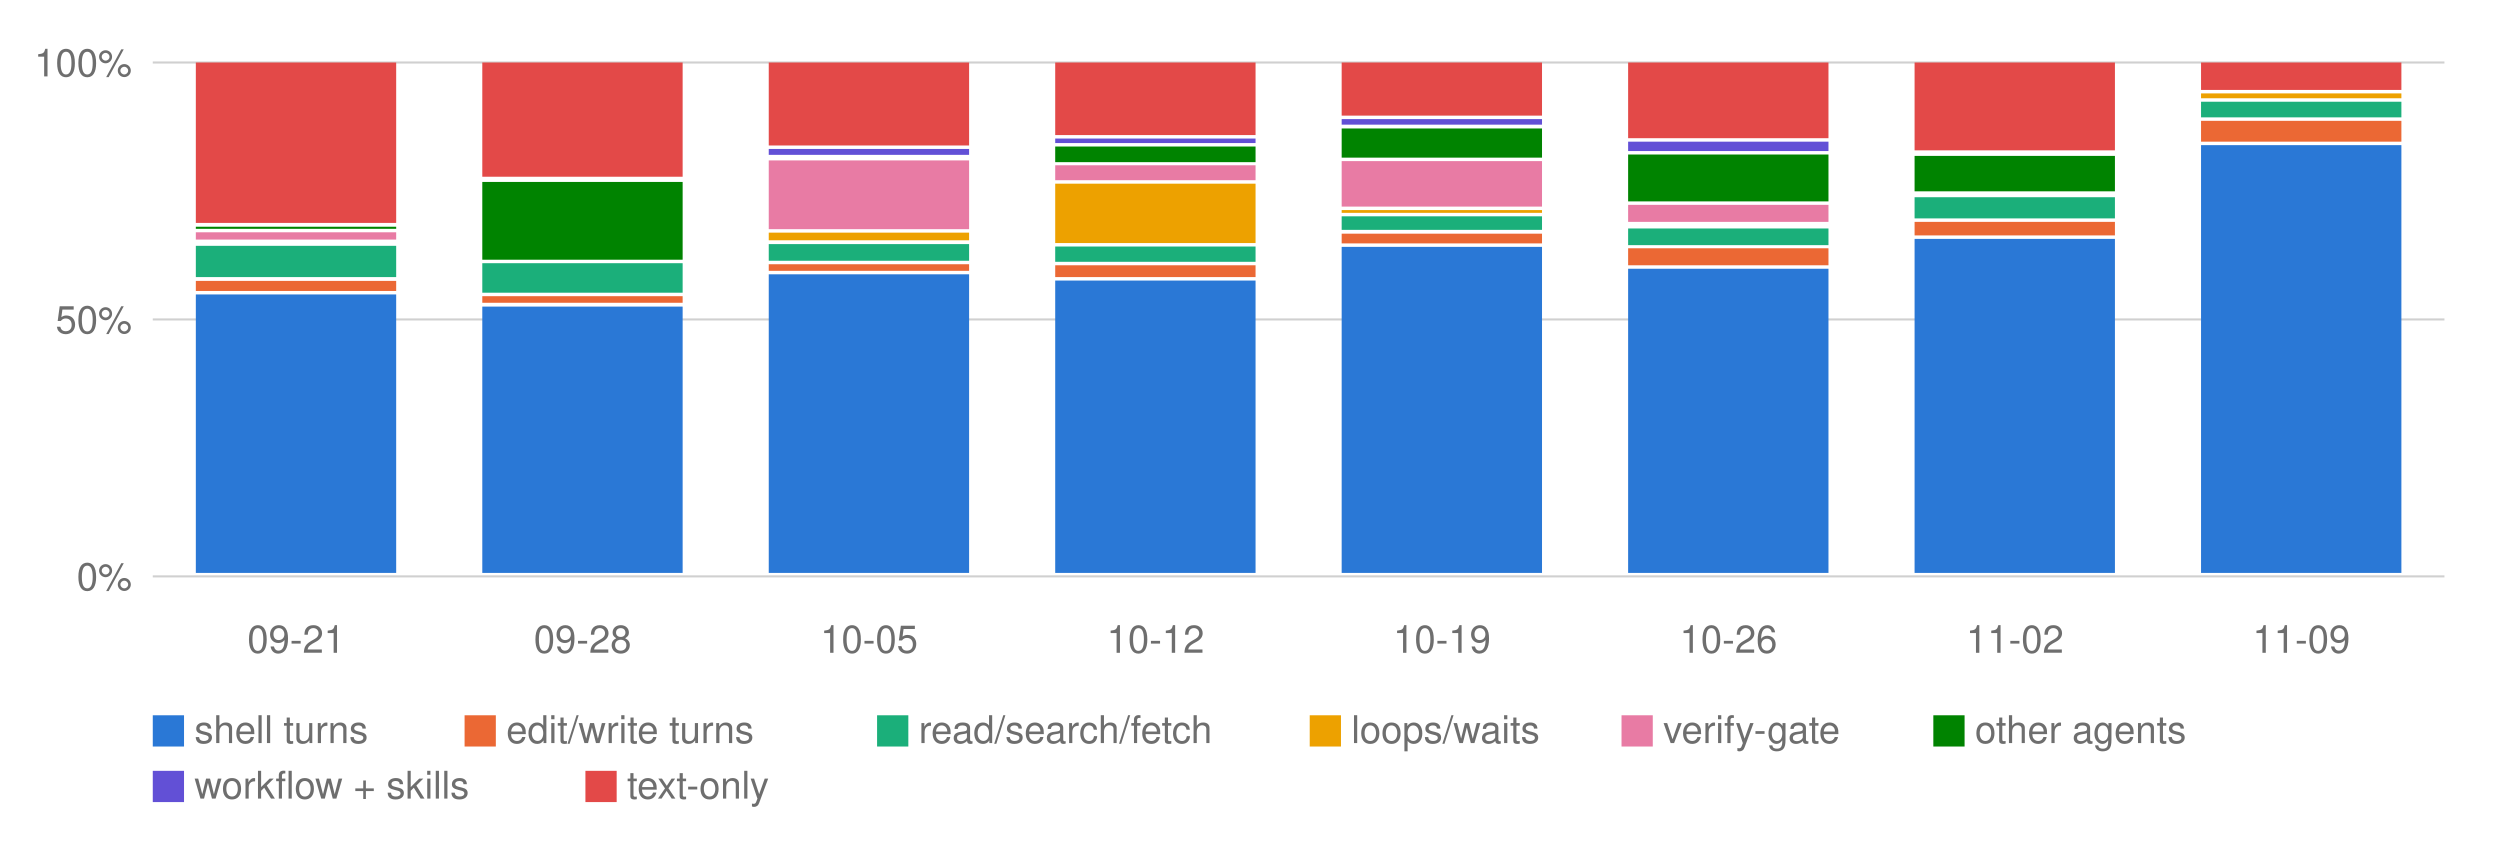
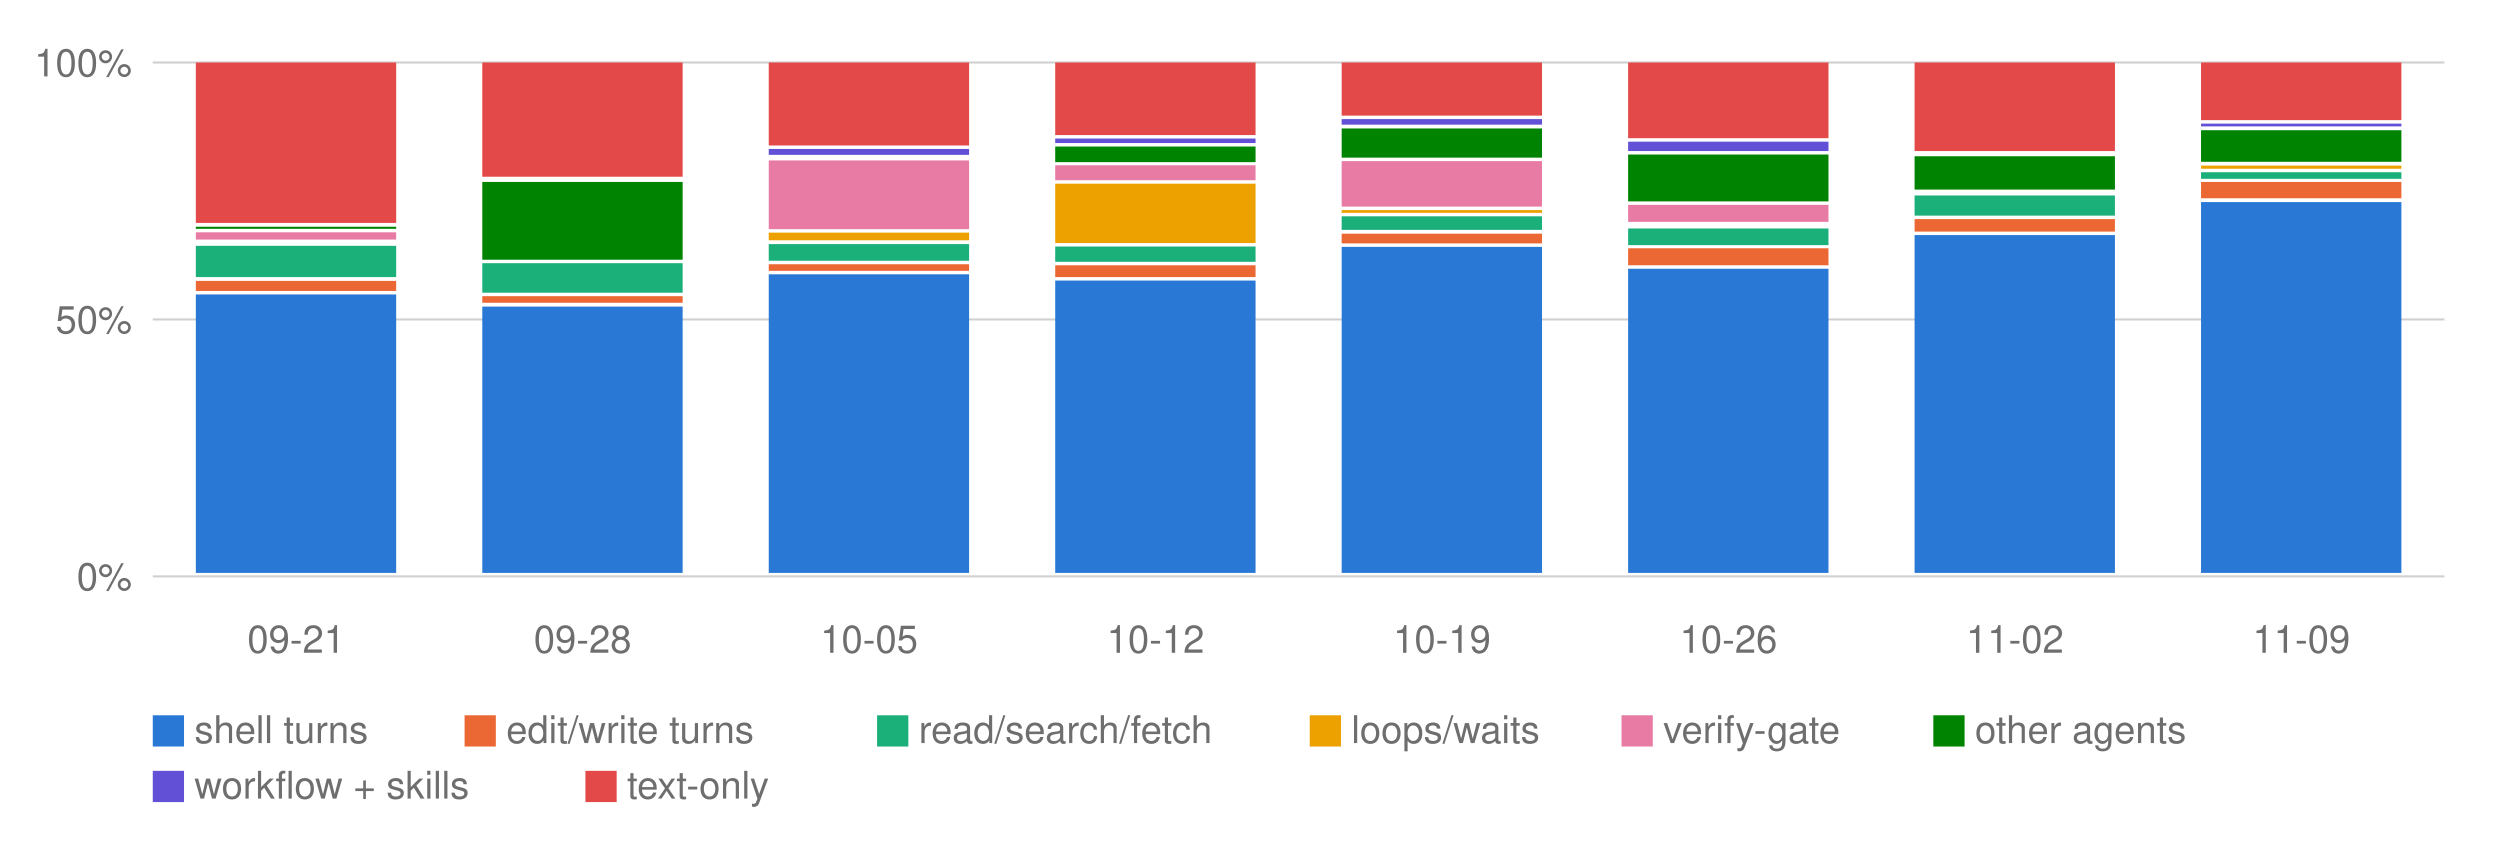
<svg xmlns="http://www.w3.org/2000/svg" viewBox="0 0 720 244" width="720" height="244" font-family="-apple-system, Segoe UI, Helvetica, Arial, sans-serif" font-size="11" role="img" aria-label="Share of tokens per harness part per week">
  <line x1="44" x2="704" y1="166.0" y2="166.0" stroke="#d0d0d0" stroke-width="0.6" />
  <text x="38" y="170.0" text-anchor="end" fill="#6e6e6e">0%</text>
  <line x1="44" x2="704" y1="92.0" y2="92.0" stroke="#d0d0d0" stroke-width="0.6" />
  <text x="38" y="96.0" text-anchor="end" fill="#6e6e6e">50%</text>
  <line x1="44" x2="704" y1="18.0" y2="18.0" stroke="#d0d0d0" stroke-width="0.6" />
  <text x="38" y="22.0" text-anchor="end" fill="#6e6e6e">100%</text>
  <rect x="56.4" y="84.8" width="57.7" height="80.2" fill="#2a78d6" />
  <rect x="56.4" y="80.9" width="57.7" height="2.9" fill="#eb6834" />
  <rect x="56.4" y="70.8" width="57.7" height="9.0" fill="#1baf7a" />
  <rect x="56.4" y="69.9" width="57.7" height="0.0" fill="#eda100" />
  <rect x="56.4" y="66.9" width="57.7" height="2.1" fill="#e87ba4" />
  <rect x="56.4" y="65.3" width="57.7" height="0.6" fill="#008300" />
  <rect x="56.4" y="65.2" width="57.7" height="0.0" fill="#6250d6" />
  <rect x="56.4" y="18.0" width="57.7" height="46.2" fill="#e34948" />
  <text x="85.3" y="188" text-anchor="middle" fill="#6e6e6e">09-21</text>
  <rect x="138.9" y="88.3" width="57.7" height="76.7" fill="#2a78d6" />
  <rect x="138.9" y="85.3" width="57.7" height="1.9" fill="#eb6834" />
  <rect x="138.9" y="75.8" width="57.7" height="8.5" fill="#1baf7a" />
  <rect x="138.9" y="52.4" width="57.7" height="22.4" fill="#008300" />
  <rect x="138.9" y="51.9" width="57.7" height="0.0" fill="#6250d6" />
  <rect x="138.9" y="18.0" width="57.7" height="32.9" fill="#e34948" />
  <text x="167.8" y="188" text-anchor="middle" fill="#6e6e6e">09-28</text>
  <rect x="221.4" y="79.0" width="57.7" height="86.0" fill="#2a78d6" />
  <rect x="221.4" y="76.1" width="57.7" height="1.9" fill="#eb6834" />
  <rect x="221.4" y="70.3" width="57.7" height="4.8" fill="#1baf7a" />
  <rect x="221.4" y="67.0" width="57.7" height="2.2" fill="#eda100" />
  <rect x="221.4" y="46.2" width="57.7" height="19.8" fill="#e87ba4" />
  <rect x="221.4" y="45.6" width="57.7" height="0.0" fill="#008300" />
  <rect x="221.4" y="42.9" width="57.7" height="1.7" fill="#6250d6" />
  <rect x="221.4" y="18.0" width="57.7" height="23.9" fill="#e34948" />
  <text x="250.3" y="188" text-anchor="middle" fill="#6e6e6e">10-05</text>
  <rect x="303.9" y="80.8" width="57.7" height="84.2" fill="#2a78d6" />
  <rect x="303.9" y="76.4" width="57.7" height="3.4" fill="#eb6834" />
  <rect x="303.9" y="71.0" width="57.7" height="4.4" fill="#1baf7a" />
  <rect x="303.9" y="52.9" width="57.7" height="17.1" fill="#eda100" />
  <rect x="303.9" y="47.6" width="57.7" height="4.3" fill="#e87ba4" />
  <rect x="303.9" y="42.2" width="57.7" height="4.5" fill="#008300" />
  <rect x="303.9" y="39.9" width="57.7" height="1.3" fill="#6250d6" />
  <rect x="303.9" y="18.0" width="57.7" height="20.9" fill="#e34948" />
  <text x="332.8" y="188" text-anchor="middle" fill="#6e6e6e">10-12</text>
  <rect x="386.4" y="71.1" width="57.7" height="93.9" fill="#2a78d6" />
  <rect x="386.4" y="67.3" width="57.7" height="2.8" fill="#eb6834" />
  <rect x="386.4" y="62.3" width="57.7" height="3.9" fill="#1baf7a" />
  <rect x="386.4" y="60.5" width="57.7" height="0.8" fill="#eda100" />
  <rect x="386.4" y="46.4" width="57.7" height="13.1" fill="#e87ba4" />
  <rect x="386.4" y="37.0" width="57.7" height="8.4" fill="#008300" />
  <rect x="386.4" y="34.3" width="57.7" height="1.6" fill="#6250d6" />
  <rect x="386.4" y="18.0" width="57.7" height="15.3" fill="#e34948" />
  <text x="415.3" y="188" text-anchor="middle" fill="#6e6e6e">10-19</text>
  <rect x="468.9" y="77.4" width="57.7" height="87.6" fill="#2a78d6" />
  <rect x="468.9" y="71.5" width="57.7" height="4.9" fill="#eb6834" />
  <rect x="468.9" y="65.8" width="57.7" height="4.8" fill="#1baf7a" />
  <rect x="468.9" y="64.9" width="57.7" height="0.0" fill="#eda100" />
  <rect x="468.9" y="59.0" width="57.7" height="4.9" fill="#e87ba4" />
  <rect x="468.9" y="44.5" width="57.7" height="13.5" fill="#008300" />
  <rect x="468.9" y="40.8" width="57.7" height="2.7" fill="#6250d6" />
  <rect x="468.9" y="18.0" width="57.7" height="21.8" fill="#e34948" />
  <text x="497.8" y="188" text-anchor="middle" fill="#6e6e6e">10-26</text>
-   <rect x="551.4" y="68.8" width="57.7" height="96.2" fill="#2a78d6" />
-   <rect x="551.4" y="63.9" width="57.7" height="3.9" fill="#eb6834" />
-   <rect x="551.4" y="56.8" width="57.7" height="6.1" fill="#1baf7a" />
-   <rect x="551.4" y="56.6" width="57.7" height="0.0" fill="#eda100" />
-   <rect x="551.4" y="56.1" width="57.7" height="0.0" fill="#e87ba4" />
-   <rect x="551.4" y="44.9" width="57.7" height="10.2" fill="#008300" />
-   <rect x="551.4" y="44.3" width="57.7" height="0.0" fill="#6250d6" />
-   <rect x="551.4" y="18.0" width="57.7" height="25.3" fill="#e34948" />
+   <rect x="551.4" y="67.7" width="57.7" height="97.3" fill="#2a78d6" />
+   <rect x="551.4" y="63.1" width="57.7" height="3.6" fill="#eb6834" />
+   <rect x="551.4" y="56.3" width="57.7" height="5.8" fill="#1baf7a" />
+   <rect x="551.4" y="56.1" width="57.7" height="0.0" fill="#eda100" />
+   <rect x="551.4" y="55.6" width="57.7" height="0.0" fill="#e87ba4" />
+   <rect x="551.4" y="45.0" width="57.7" height="9.6" fill="#008300" />
+   <rect x="551.4" y="44.5" width="57.7" height="0.0" fill="#6250d6" />
+   <rect x="551.4" y="18.0" width="57.7" height="25.5" fill="#e34948" />
  <text x="580.3" y="188" text-anchor="middle" fill="#6e6e6e">11-02</text>
-   <rect x="633.9" y="41.8" width="57.7" height="123.2" fill="#2a78d6" />
-   <rect x="633.9" y="34.8" width="57.7" height="6.0" fill="#eb6834" />
-   <rect x="633.9" y="29.3" width="57.7" height="4.5" fill="#1baf7a" />
-   <rect x="633.9" y="26.9" width="57.7" height="1.4" fill="#eda100" />
-   <rect x="633.9" y="18.0" width="57.7" height="7.9" fill="#e34948" />
+   <rect x="633.9" y="58.2" width="57.7" height="106.8" fill="#2a78d6" />
+   <rect x="633.9" y="52.4" width="57.7" height="4.7" fill="#eb6834" />
+   <rect x="633.9" y="49.6" width="57.7" height="1.9" fill="#1baf7a" />
+   <rect x="633.9" y="47.7" width="57.7" height="0.9" fill="#eda100" />
+   <rect x="633.9" y="47.6" width="57.7" height="0.0" fill="#e87ba4" />
+   <rect x="633.9" y="37.5" width="57.7" height="9.1" fill="#008300" />
+   <rect x="633.9" y="35.6" width="57.7" height="0.8" fill="#6250d6" />
+   <rect x="633.9" y="18.0" width="57.7" height="16.6" fill="#e34948" />
  <text x="662.8" y="188" text-anchor="middle" fill="#6e6e6e">11-09</text>
  <rect x="44" y="206" width="9" height="9" fill="#2a78d6" />
  <text x="56" y="214" fill="#6e6e6e">shell turns</text>
  <rect x="133.8" y="206" width="9" height="9" fill="#eb6834" />
  <text x="145.8" y="214" fill="#6e6e6e">edit/write turns</text>
  <rect x="252.6" y="206" width="9" height="9" fill="#1baf7a" />
  <text x="264.6" y="214" fill="#6e6e6e">read/search/fetch</text>
  <rect x="377.2" y="206" width="9" height="9" fill="#eda100" />
  <text x="389.2" y="214" fill="#6e6e6e">loops/waits</text>
  <rect x="467" y="206" width="9" height="9" fill="#e87ba4" />
  <text x="479" y="214" fill="#6e6e6e">verify-gate</text>
  <rect x="556.8" y="206" width="9" height="9" fill="#008300" />
  <text x="568.8" y="214" fill="#6e6e6e">other agents</text>
  <rect x="44" y="222" width="9" height="9" fill="#6250d6" />
  <text x="56" y="230" fill="#6e6e6e">workflow + skills</text>
  <rect x="168.6" y="222" width="9" height="9" fill="#e34948" />
  <text x="180.6" y="230" fill="#6e6e6e">text-only</text>
</svg>
